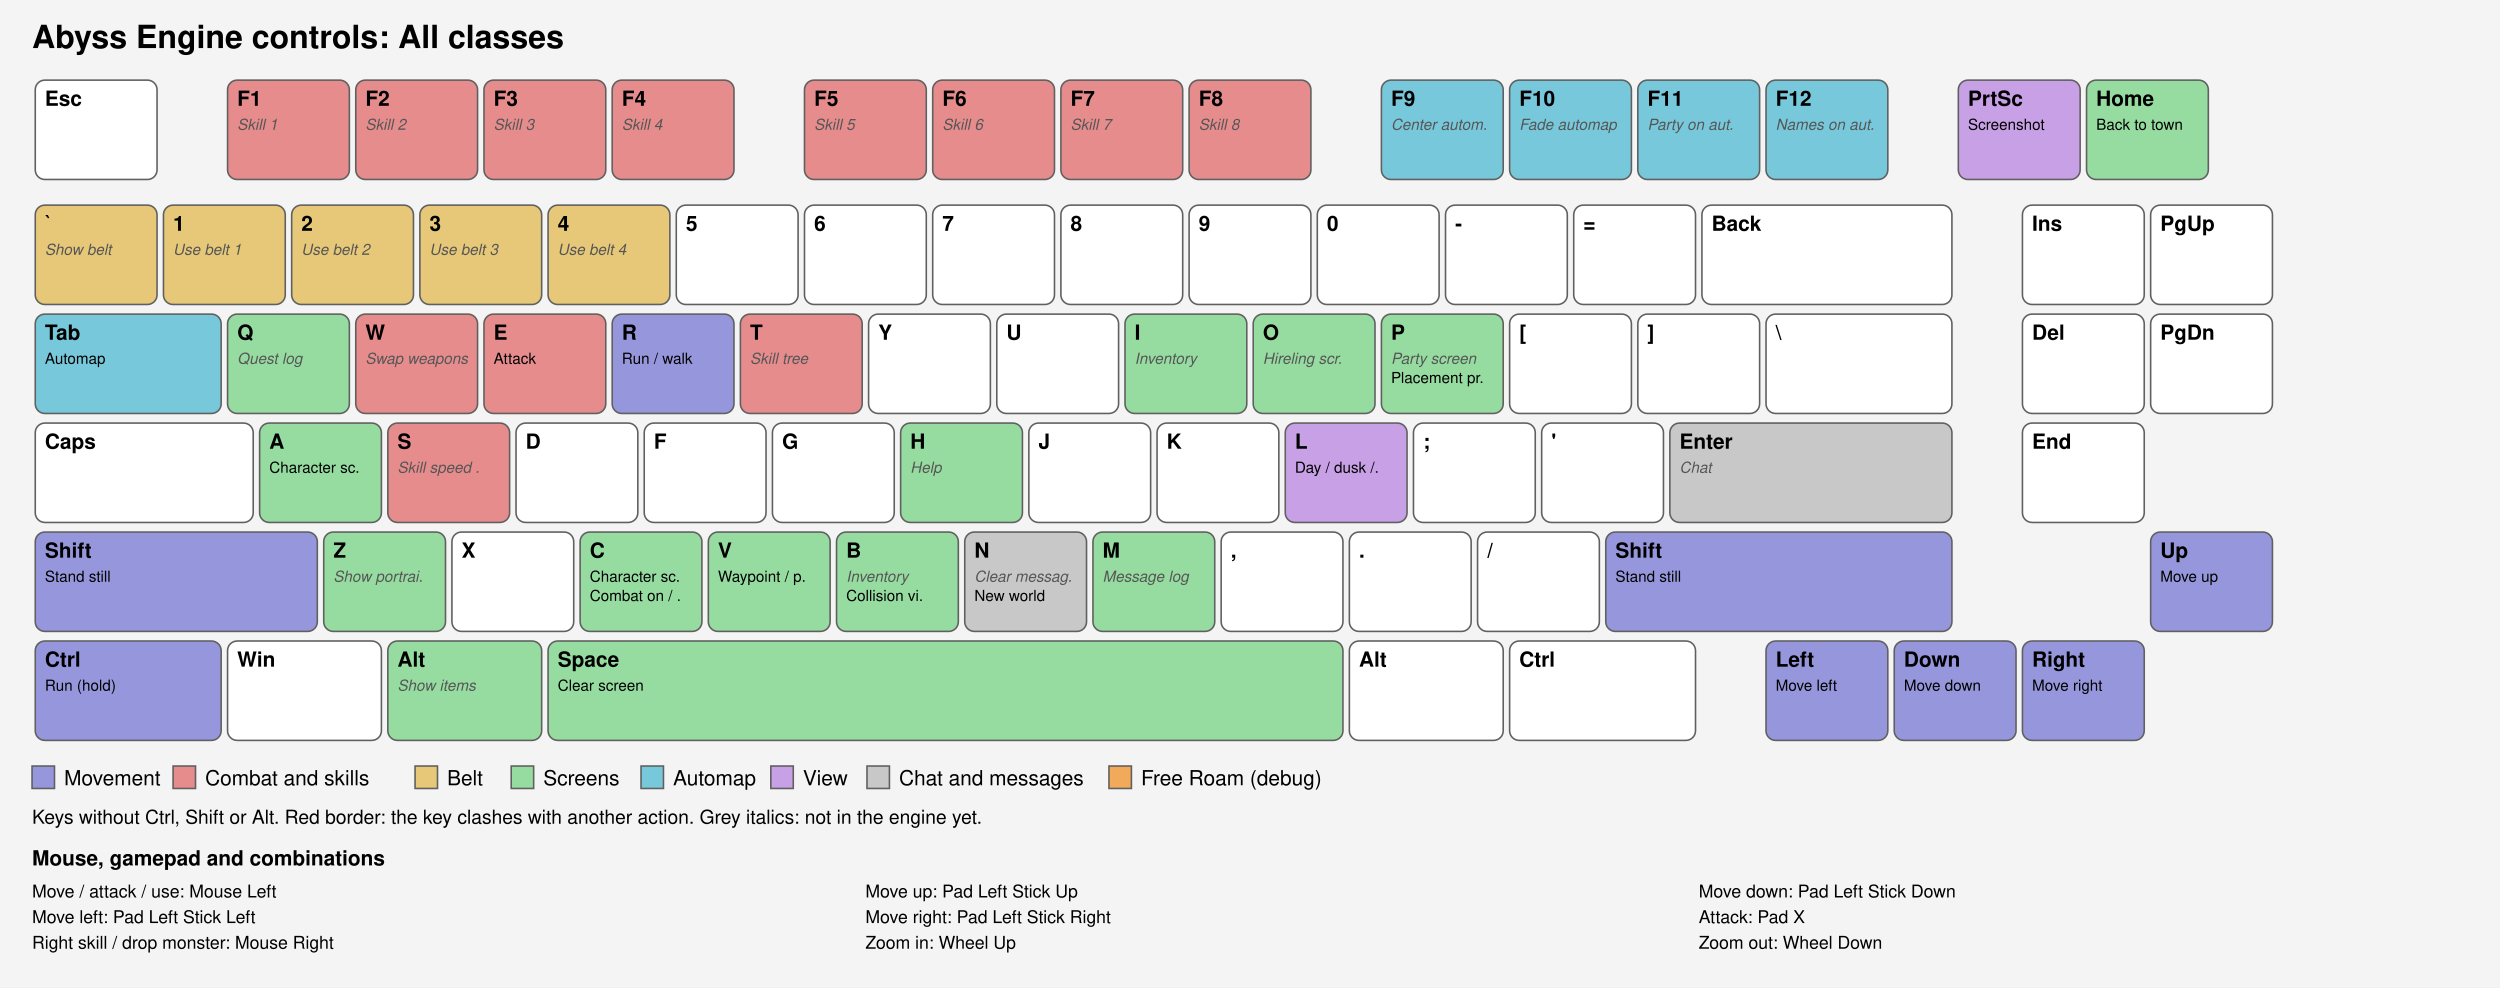
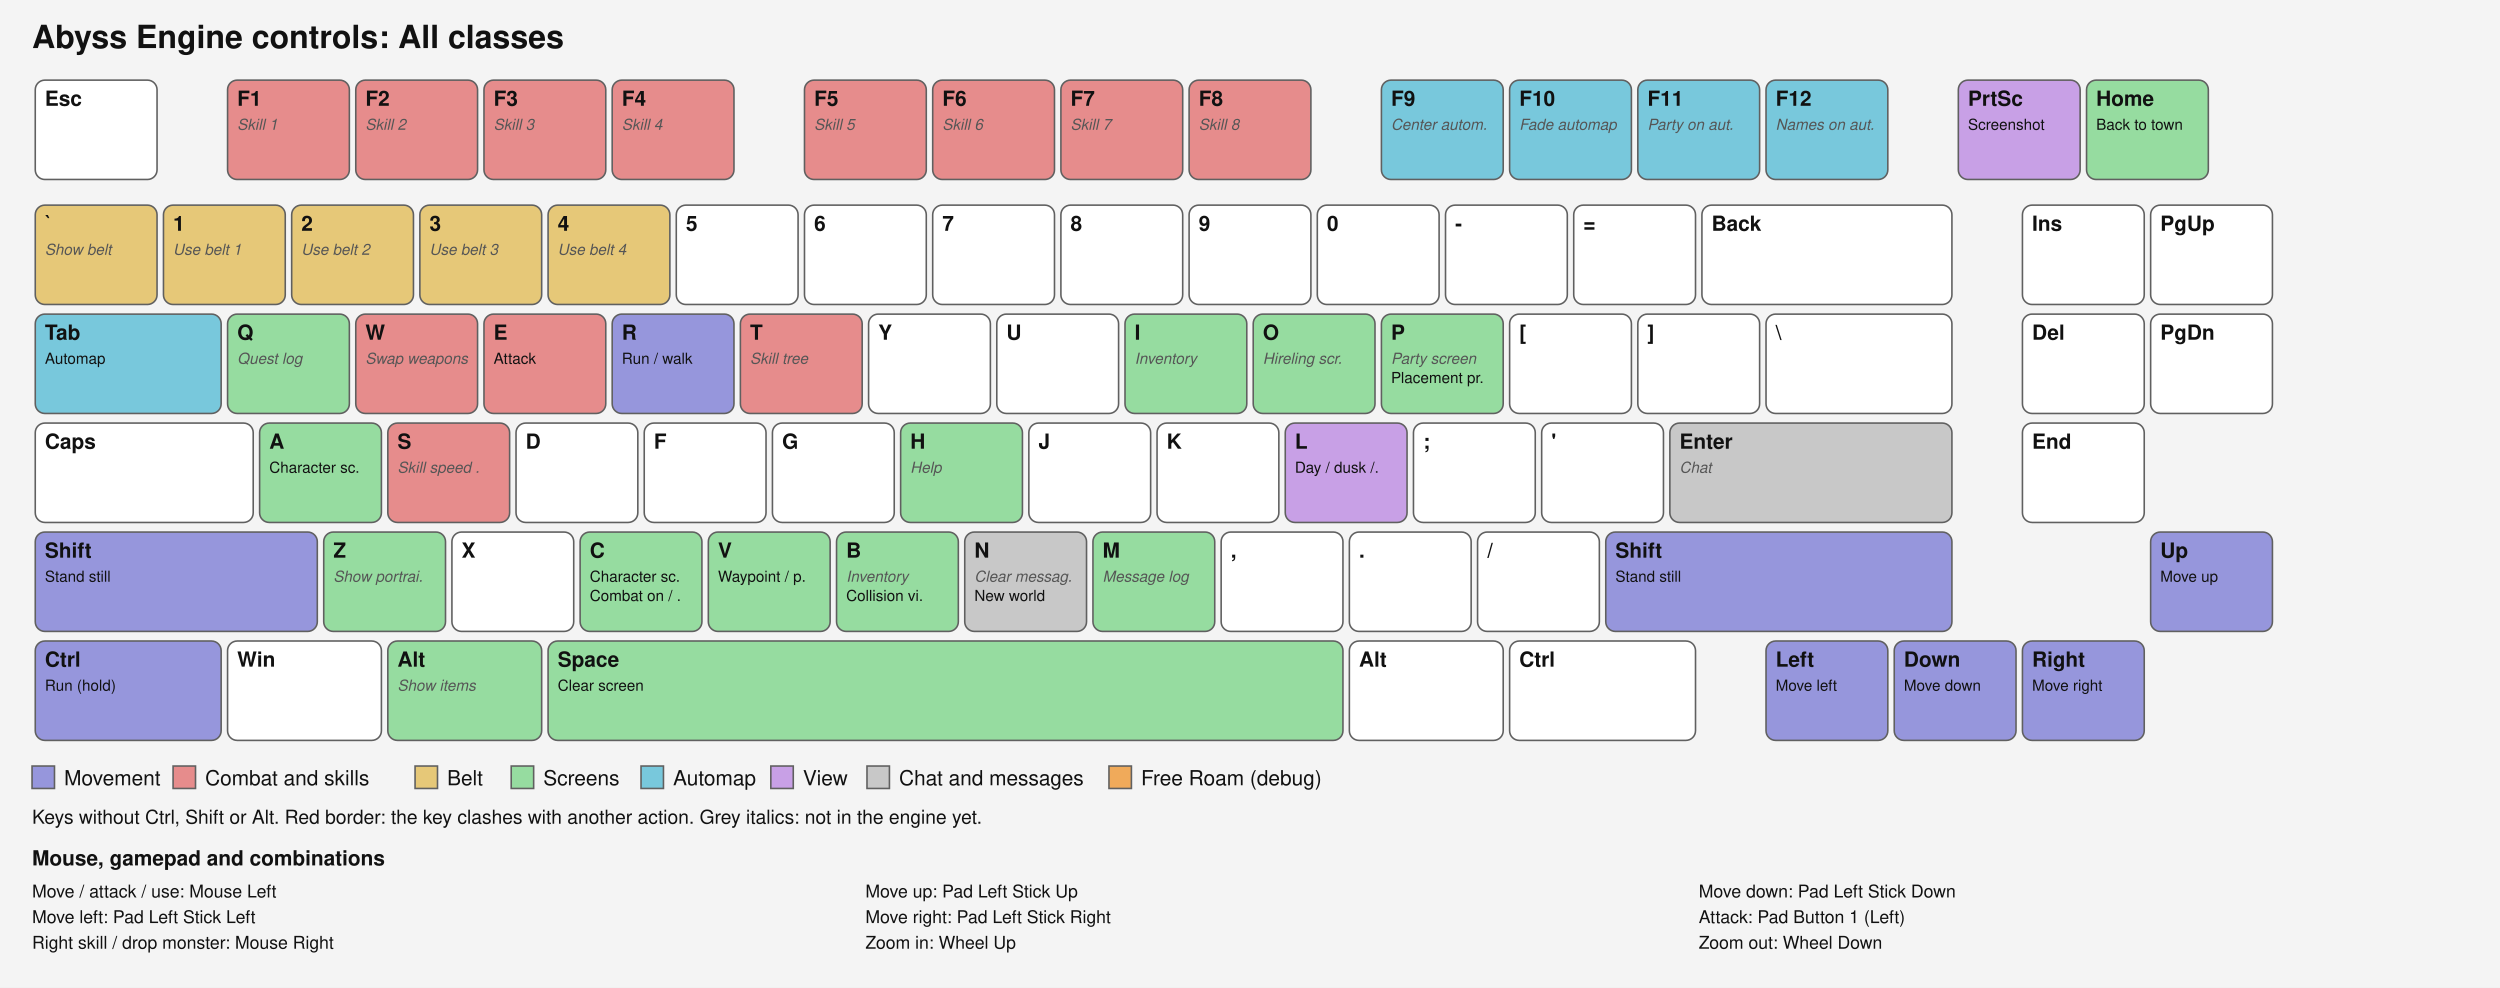
- <svg xmlns="http://www.w3.org/2000/svg" width="1560" height="616" viewBox="0 0 1560 616" font-family="Segoe UI, Helvetica, Arial, sans-serif">
+ <svg xmlns="http://www.w3.org/2000/svg" width="1560" height="616" viewBox="0 0 1560 616" font-family="Segoe UI, Helvetica, Arial, sans-serif" fill="#111111">
  <rect width="100%" height="100%" fill="#f4f4f4" />
  <text x="20" y="30" font-size="20" font-weight="bold">Abyss Engine controls: All classes</text>
  <rect x="22" y="50" width="76" height="62" rx="6" fill="#ffffff" stroke="#606060" stroke-width="1" />
  <text x="28" y="66" font-size="13" font-weight="bold">Esc</text>
  <rect x="142" y="50" width="76" height="62" rx="6" fill="#e68c8c" stroke="#606060" stroke-width="1" />
  <text x="148" y="66" font-size="13" font-weight="bold">F1</text>
  <text x="148" y="81" font-size="9.5" fill="#555555" font-style="italic">Skill 1</text>
  <rect x="222" y="50" width="76" height="62" rx="6" fill="#e68c8c" stroke="#606060" stroke-width="1" />
  <text x="228" y="66" font-size="13" font-weight="bold">F2</text>
  <text x="228" y="81" font-size="9.5" fill="#555555" font-style="italic">Skill 2</text>
  <rect x="302" y="50" width="76" height="62" rx="6" fill="#e68c8c" stroke="#606060" stroke-width="1" />
  <text x="308" y="66" font-size="13" font-weight="bold">F3</text>
  <text x="308" y="81" font-size="9.5" fill="#555555" font-style="italic">Skill 3</text>
  <rect x="382" y="50" width="76" height="62" rx="6" fill="#e68c8c" stroke="#606060" stroke-width="1" />
  <text x="388" y="66" font-size="13" font-weight="bold">F4</text>
  <text x="388" y="81" font-size="9.5" fill="#555555" font-style="italic">Skill 4</text>
  <rect x="502" y="50" width="76" height="62" rx="6" fill="#e68c8c" stroke="#606060" stroke-width="1" />
  <text x="508" y="66" font-size="13" font-weight="bold">F5</text>
  <text x="508" y="81" font-size="9.5" fill="#555555" font-style="italic">Skill 5</text>
  <rect x="582" y="50" width="76" height="62" rx="6" fill="#e68c8c" stroke="#606060" stroke-width="1" />
  <text x="588" y="66" font-size="13" font-weight="bold">F6</text>
  <text x="588" y="81" font-size="9.5" fill="#555555" font-style="italic">Skill 6</text>
  <rect x="662" y="50" width="76" height="62" rx="6" fill="#e68c8c" stroke="#606060" stroke-width="1" />
  <text x="668" y="66" font-size="13" font-weight="bold">F7</text>
  <text x="668" y="81" font-size="9.5" fill="#555555" font-style="italic">Skill 7</text>
  <rect x="742" y="50" width="76" height="62" rx="6" fill="#e68c8c" stroke="#606060" stroke-width="1" />
  <text x="748" y="66" font-size="13" font-weight="bold">F8</text>
  <text x="748" y="81" font-size="9.5" fill="#555555" font-style="italic">Skill 8</text>
  <rect x="862" y="50" width="76" height="62" rx="6" fill="#78c8dc" stroke="#606060" stroke-width="1" />
  <text x="868" y="66" font-size="13" font-weight="bold">F9</text>
  <text x="868" y="81" font-size="9.5" fill="#555555" font-style="italic">Center autom.</text>
  <rect x="942" y="50" width="76" height="62" rx="6" fill="#78c8dc" stroke="#606060" stroke-width="1" />
  <text x="948" y="66" font-size="13" font-weight="bold">F10</text>
  <text x="948" y="81" font-size="9.5" fill="#555555" font-style="italic">Fade automap</text>
  <rect x="1022" y="50" width="76" height="62" rx="6" fill="#78c8dc" stroke="#606060" stroke-width="1" />
  <text x="1028" y="66" font-size="13" font-weight="bold">F11</text>
  <text x="1028" y="81" font-size="9.5" fill="#555555" font-style="italic">Party on aut.</text>
  <rect x="1102" y="50" width="76" height="62" rx="6" fill="#78c8dc" stroke="#606060" stroke-width="1" />
  <text x="1108" y="66" font-size="13" font-weight="bold">F12</text>
  <text x="1108" y="81" font-size="9.5" fill="#555555" font-style="italic">Names on aut.</text>
  <rect x="1222" y="50" width="76" height="62" rx="6" fill="#c8a0e6" stroke="#606060" stroke-width="1" />
  <text x="1228" y="66" font-size="13" font-weight="bold">PrtSc</text>
  <text x="1228" y="81" font-size="9.5">Screenshot</text>
  <rect x="1302" y="50" width="76" height="62" rx="6" fill="#96dca0" stroke="#606060" stroke-width="1" />
  <text x="1308" y="66" font-size="13" font-weight="bold">Home</text>
  <text x="1308" y="81" font-size="9.5">Back to town</text>
  <rect x="22" y="128" width="76" height="62" rx="6" fill="#e6c878" stroke="#606060" stroke-width="1" />
  <text x="28" y="144" font-size="13" font-weight="bold">`</text>
  <text x="28" y="159" font-size="9.5" fill="#555555" font-style="italic">Show belt</text>
  <rect x="102" y="128" width="76" height="62" rx="6" fill="#e6c878" stroke="#606060" stroke-width="1" />
  <text x="108" y="144" font-size="13" font-weight="bold">1</text>
  <text x="108" y="159" font-size="9.5" fill="#555555" font-style="italic">Use belt 1</text>
  <rect x="182" y="128" width="76" height="62" rx="6" fill="#e6c878" stroke="#606060" stroke-width="1" />
  <text x="188" y="144" font-size="13" font-weight="bold">2</text>
  <text x="188" y="159" font-size="9.5" fill="#555555" font-style="italic">Use belt 2</text>
  <rect x="262" y="128" width="76" height="62" rx="6" fill="#e6c878" stroke="#606060" stroke-width="1" />
  <text x="268" y="144" font-size="13" font-weight="bold">3</text>
  <text x="268" y="159" font-size="9.5" fill="#555555" font-style="italic">Use belt 3</text>
  <rect x="342" y="128" width="76" height="62" rx="6" fill="#e6c878" stroke="#606060" stroke-width="1" />
  <text x="348" y="144" font-size="13" font-weight="bold">4</text>
  <text x="348" y="159" font-size="9.5" fill="#555555" font-style="italic">Use belt 4</text>
  <rect x="422" y="128" width="76" height="62" rx="6" fill="#ffffff" stroke="#606060" stroke-width="1" />
  <text x="428" y="144" font-size="13" font-weight="bold">5</text>
  <rect x="502" y="128" width="76" height="62" rx="6" fill="#ffffff" stroke="#606060" stroke-width="1" />
  <text x="508" y="144" font-size="13" font-weight="bold">6</text>
  <rect x="582" y="128" width="76" height="62" rx="6" fill="#ffffff" stroke="#606060" stroke-width="1" />
  <text x="588" y="144" font-size="13" font-weight="bold">7</text>
  <rect x="662" y="128" width="76" height="62" rx="6" fill="#ffffff" stroke="#606060" stroke-width="1" />
  <text x="668" y="144" font-size="13" font-weight="bold">8</text>
  <rect x="742" y="128" width="76" height="62" rx="6" fill="#ffffff" stroke="#606060" stroke-width="1" />
  <text x="748" y="144" font-size="13" font-weight="bold">9</text>
  <rect x="822" y="128" width="76" height="62" rx="6" fill="#ffffff" stroke="#606060" stroke-width="1" />
  <text x="828" y="144" font-size="13" font-weight="bold">0</text>
  <rect x="902" y="128" width="76" height="62" rx="6" fill="#ffffff" stroke="#606060" stroke-width="1" />
  <text x="908" y="144" font-size="13" font-weight="bold">-</text>
  <rect x="982" y="128" width="76" height="62" rx="6" fill="#ffffff" stroke="#606060" stroke-width="1" />
  <text x="988" y="144" font-size="13" font-weight="bold">=</text>
  <rect x="1062" y="128" width="156" height="62" rx="6" fill="#ffffff" stroke="#606060" stroke-width="1" />
  <text x="1068" y="144" font-size="13" font-weight="bold">Back</text>
  <rect x="1262" y="128" width="76" height="62" rx="6" fill="#ffffff" stroke="#606060" stroke-width="1" />
  <text x="1268" y="144" font-size="13" font-weight="bold">Ins</text>
  <rect x="1342" y="128" width="76" height="62" rx="6" fill="#ffffff" stroke="#606060" stroke-width="1" />
  <text x="1348" y="144" font-size="13" font-weight="bold">PgUp</text>
  <rect x="22" y="196" width="116" height="62" rx="6" fill="#78c8dc" stroke="#606060" stroke-width="1" />
  <text x="28" y="212" font-size="13" font-weight="bold">Tab</text>
  <text x="28" y="227" font-size="9.5">Automap</text>
  <rect x="142" y="196" width="76" height="62" rx="6" fill="#96dca0" stroke="#606060" stroke-width="1" />
  <text x="148" y="212" font-size="13" font-weight="bold">Q</text>
  <text x="148" y="227" font-size="9.5" fill="#555555" font-style="italic">Quest log</text>
  <rect x="222" y="196" width="76" height="62" rx="6" fill="#e68c8c" stroke="#606060" stroke-width="1" />
  <text x="228" y="212" font-size="13" font-weight="bold">W</text>
  <text x="228" y="227" font-size="9.5" fill="#555555" font-style="italic">Swap weapons</text>
  <rect x="302" y="196" width="76" height="62" rx="6" fill="#e68c8c" stroke="#606060" stroke-width="1" />
  <text x="308" y="212" font-size="13" font-weight="bold">E</text>
  <text x="308" y="227" font-size="9.5">Attack</text>
  <rect x="382" y="196" width="76" height="62" rx="6" fill="#9696dc" stroke="#606060" stroke-width="1" />
  <text x="388" y="212" font-size="13" font-weight="bold">R</text>
  <text x="388" y="227" font-size="9.5">Run / walk</text>
  <rect x="462" y="196" width="76" height="62" rx="6" fill="#e68c8c" stroke="#606060" stroke-width="1" />
  <text x="468" y="212" font-size="13" font-weight="bold">T</text>
  <text x="468" y="227" font-size="9.5" fill="#555555" font-style="italic">Skill tree</text>
  <rect x="542" y="196" width="76" height="62" rx="6" fill="#ffffff" stroke="#606060" stroke-width="1" />
  <text x="548" y="212" font-size="13" font-weight="bold">Y</text>
  <rect x="622" y="196" width="76" height="62" rx="6" fill="#ffffff" stroke="#606060" stroke-width="1" />
  <text x="628" y="212" font-size="13" font-weight="bold">U</text>
  <rect x="702" y="196" width="76" height="62" rx="6" fill="#96dca0" stroke="#606060" stroke-width="1" />
  <text x="708" y="212" font-size="13" font-weight="bold">I</text>
  <text x="708" y="227" font-size="9.5" fill="#555555" font-style="italic">Inventory</text>
  <rect x="782" y="196" width="76" height="62" rx="6" fill="#96dca0" stroke="#606060" stroke-width="1" />
  <text x="788" y="212" font-size="13" font-weight="bold">O</text>
  <text x="788" y="227" font-size="9.5" fill="#555555" font-style="italic">Hireling scr.</text>
  <rect x="862" y="196" width="76" height="62" rx="6" fill="#96dca0" stroke="#606060" stroke-width="1" />
  <text x="868" y="212" font-size="13" font-weight="bold">P</text>
  <text x="868" y="227" font-size="9.5" fill="#555555" font-style="italic">Party screen</text>
  <text x="868" y="239" font-size="9.5">Placement pr.</text>
  <rect x="942" y="196" width="76" height="62" rx="6" fill="#ffffff" stroke="#606060" stroke-width="1" />
  <text x="948" y="212" font-size="13" font-weight="bold">[</text>
  <rect x="1022" y="196" width="76" height="62" rx="6" fill="#ffffff" stroke="#606060" stroke-width="1" />
  <text x="1028" y="212" font-size="13" font-weight="bold">]</text>
  <rect x="1102" y="196" width="116" height="62" rx="6" fill="#ffffff" stroke="#606060" stroke-width="1" />
  <text x="1108" y="212" font-size="13" font-weight="bold">\</text>
  <rect x="1262" y="196" width="76" height="62" rx="6" fill="#ffffff" stroke="#606060" stroke-width="1" />
  <text x="1268" y="212" font-size="13" font-weight="bold">Del</text>
  <rect x="1342" y="196" width="76" height="62" rx="6" fill="#ffffff" stroke="#606060" stroke-width="1" />
  <text x="1348" y="212" font-size="13" font-weight="bold">PgDn</text>
  <rect x="22" y="264" width="136" height="62" rx="6" fill="#ffffff" stroke="#606060" stroke-width="1" />
  <text x="28" y="280" font-size="13" font-weight="bold">Caps</text>
  <rect x="162" y="264" width="76" height="62" rx="6" fill="#96dca0" stroke="#606060" stroke-width="1" />
  <text x="168" y="280" font-size="13" font-weight="bold">A</text>
  <text x="168" y="295" font-size="9.5">Character sc.</text>
  <rect x="242" y="264" width="76" height="62" rx="6" fill="#e68c8c" stroke="#606060" stroke-width="1" />
  <text x="248" y="280" font-size="13" font-weight="bold">S</text>
  <text x="248" y="295" font-size="9.5" fill="#555555" font-style="italic">Skill speed .</text>
  <rect x="322" y="264" width="76" height="62" rx="6" fill="#ffffff" stroke="#606060" stroke-width="1" />
  <text x="328" y="280" font-size="13" font-weight="bold">D</text>
  <rect x="402" y="264" width="76" height="62" rx="6" fill="#ffffff" stroke="#606060" stroke-width="1" />
  <text x="408" y="280" font-size="13" font-weight="bold">F</text>
  <rect x="482" y="264" width="76" height="62" rx="6" fill="#ffffff" stroke="#606060" stroke-width="1" />
  <text x="488" y="280" font-size="13" font-weight="bold">G</text>
  <rect x="562" y="264" width="76" height="62" rx="6" fill="#96dca0" stroke="#606060" stroke-width="1" />
  <text x="568" y="280" font-size="13" font-weight="bold">H</text>
  <text x="568" y="295" font-size="9.5" fill="#555555" font-style="italic">Help</text>
  <rect x="642" y="264" width="76" height="62" rx="6" fill="#ffffff" stroke="#606060" stroke-width="1" />
  <text x="648" y="280" font-size="13" font-weight="bold">J</text>
  <rect x="722" y="264" width="76" height="62" rx="6" fill="#ffffff" stroke="#606060" stroke-width="1" />
  <text x="728" y="280" font-size="13" font-weight="bold">K</text>
  <rect x="802" y="264" width="76" height="62" rx="6" fill="#c8a0e6" stroke="#606060" stroke-width="1" />
  <text x="808" y="280" font-size="13" font-weight="bold">L</text>
  <text x="808" y="295" font-size="9.5">Day / dusk /.</text>
  <rect x="882" y="264" width="76" height="62" rx="6" fill="#ffffff" stroke="#606060" stroke-width="1" />
  <text x="888" y="280" font-size="13" font-weight="bold">;</text>
  <rect x="962" y="264" width="76" height="62" rx="6" fill="#ffffff" stroke="#606060" stroke-width="1" />
  <text x="968" y="280" font-size="13" font-weight="bold">'</text>
  <rect x="1042" y="264" width="176" height="62" rx="6" fill="#c8c8c8" stroke="#606060" stroke-width="1" />
  <text x="1048" y="280" font-size="13" font-weight="bold">Enter</text>
  <text x="1048" y="295" font-size="9.5" fill="#555555" font-style="italic">Chat</text>
  <rect x="1262" y="264" width="76" height="62" rx="6" fill="#ffffff" stroke="#606060" stroke-width="1" />
  <text x="1268" y="280" font-size="13" font-weight="bold">End</text>
  <rect x="22" y="332" width="176" height="62" rx="6" fill="#9696dc" stroke="#606060" stroke-width="1" />
  <text x="28" y="348" font-size="13" font-weight="bold">Shift</text>
  <text x="28" y="363" font-size="9.5">Stand still</text>
  <rect x="202" y="332" width="76" height="62" rx="6" fill="#96dca0" stroke="#606060" stroke-width="1" />
  <text x="208" y="348" font-size="13" font-weight="bold">Z</text>
  <text x="208" y="363" font-size="9.5" fill="#555555" font-style="italic">Show portrai.</text>
  <rect x="282" y="332" width="76" height="62" rx="6" fill="#ffffff" stroke="#606060" stroke-width="1" />
  <text x="288" y="348" font-size="13" font-weight="bold">X</text>
  <rect x="362" y="332" width="76" height="62" rx="6" fill="#96dca0" stroke="#606060" stroke-width="1" />
  <text x="368" y="348" font-size="13" font-weight="bold">C</text>
  <text x="368" y="363" font-size="9.5">Character sc.</text>
  <text x="368" y="375" font-size="9.5">Combat on / .</text>
  <rect x="442" y="332" width="76" height="62" rx="6" fill="#96dca0" stroke="#606060" stroke-width="1" />
  <text x="448" y="348" font-size="13" font-weight="bold">V</text>
  <text x="448" y="363" font-size="9.5">Waypoint / p.</text>
  <rect x="522" y="332" width="76" height="62" rx="6" fill="#96dca0" stroke="#606060" stroke-width="1" />
  <text x="528" y="348" font-size="13" font-weight="bold">B</text>
  <text x="528" y="363" font-size="9.5" fill="#555555" font-style="italic">Inventory</text>
  <text x="528" y="375" font-size="9.5">Collision vi.</text>
  <rect x="602" y="332" width="76" height="62" rx="6" fill="#c8c8c8" stroke="#606060" stroke-width="1" />
  <text x="608" y="348" font-size="13" font-weight="bold">N</text>
  <text x="608" y="363" font-size="9.5" fill="#555555" font-style="italic">Clear messag.</text>
  <text x="608" y="375" font-size="9.5">New world</text>
  <rect x="682" y="332" width="76" height="62" rx="6" fill="#96dca0" stroke="#606060" stroke-width="1" />
  <text x="688" y="348" font-size="13" font-weight="bold">M</text>
  <text x="688" y="363" font-size="9.5" fill="#555555" font-style="italic">Message log</text>
  <rect x="762" y="332" width="76" height="62" rx="6" fill="#ffffff" stroke="#606060" stroke-width="1" />
  <text x="768" y="348" font-size="13" font-weight="bold">,</text>
  <rect x="842" y="332" width="76" height="62" rx="6" fill="#ffffff" stroke="#606060" stroke-width="1" />
  <text x="848" y="348" font-size="13" font-weight="bold">.</text>
  <rect x="922" y="332" width="76" height="62" rx="6" fill="#ffffff" stroke="#606060" stroke-width="1" />
  <text x="928" y="348" font-size="13" font-weight="bold">/</text>
  <rect x="1002" y="332" width="216" height="62" rx="6" fill="#9696dc" stroke="#606060" stroke-width="1" />
  <text x="1008" y="348" font-size="13" font-weight="bold">Shift</text>
  <text x="1008" y="363" font-size="9.5">Stand still</text>
  <rect x="1342" y="332" width="76" height="62" rx="6" fill="#9696dc" stroke="#606060" stroke-width="1" />
  <text x="1348" y="348" font-size="13" font-weight="bold">Up</text>
  <text x="1348" y="363" font-size="9.5">Move up</text>
  <rect x="22" y="400" width="116" height="62" rx="6" fill="#9696dc" stroke="#606060" stroke-width="1" />
  <text x="28" y="416" font-size="13" font-weight="bold">Ctrl</text>
  <text x="28" y="431" font-size="9.5">Run (hold)</text>
  <rect x="142" y="400" width="96" height="62" rx="6" fill="#ffffff" stroke="#606060" stroke-width="1" />
  <text x="148" y="416" font-size="13" font-weight="bold">Win</text>
  <rect x="242" y="400" width="96" height="62" rx="6" fill="#96dca0" stroke="#606060" stroke-width="1" />
  <text x="248" y="416" font-size="13" font-weight="bold">Alt</text>
  <text x="248" y="431" font-size="9.5" fill="#555555" font-style="italic">Show items</text>
  <rect x="342" y="400" width="496" height="62" rx="6" fill="#96dca0" stroke="#606060" stroke-width="1" />
  <text x="348" y="416" font-size="13" font-weight="bold">Space</text>
  <text x="348" y="431" font-size="9.5">Clear screen</text>
  <rect x="842" y="400" width="96" height="62" rx="6" fill="#ffffff" stroke="#606060" stroke-width="1" />
  <text x="848" y="416" font-size="13" font-weight="bold">Alt</text>
  <rect x="942" y="400" width="116" height="62" rx="6" fill="#ffffff" stroke="#606060" stroke-width="1" />
  <text x="948" y="416" font-size="13" font-weight="bold">Ctrl</text>
  <rect x="1102" y="400" width="76" height="62" rx="6" fill="#9696dc" stroke="#606060" stroke-width="1" />
  <text x="1108" y="416" font-size="13" font-weight="bold">Left</text>
  <text x="1108" y="431" font-size="9.5">Move left</text>
  <rect x="1182" y="400" width="76" height="62" rx="6" fill="#9696dc" stroke="#606060" stroke-width="1" />
  <text x="1188" y="416" font-size="13" font-weight="bold">Down</text>
  <text x="1188" y="431" font-size="9.5">Move down</text>
  <rect x="1262" y="400" width="76" height="62" rx="6" fill="#9696dc" stroke="#606060" stroke-width="1" />
  <text x="1268" y="416" font-size="13" font-weight="bold">Right</text>
  <text x="1268" y="431" font-size="9.5">Move right</text>
  <rect x="20" y="478" width="14" height="14" fill="#9696dc" stroke="#606060" />
  <text x="40" y="490" font-size="13">Movement</text>
  <rect x="108" y="478" width="14" height="14" fill="#e68c8c" stroke="#606060" />
  <text x="128" y="490" font-size="13">Combat and skills</text>
  <rect x="259" y="478" width="14" height="14" fill="#e6c878" stroke="#606060" />
  <text x="279" y="490" font-size="13">Belt</text>
  <rect x="319" y="478" width="14" height="14" fill="#96dca0" stroke="#606060" />
  <text x="339" y="490" font-size="13">Screens</text>
  <rect x="400" y="478" width="14" height="14" fill="#78c8dc" stroke="#606060" />
  <text x="420" y="490" font-size="13">Automap</text>
  <rect x="481" y="478" width="14" height="14" fill="#c8a0e6" stroke="#606060" />
  <text x="501" y="490" font-size="13">View</text>
  <rect x="541" y="478" width="14" height="14" fill="#c8c8c8" stroke="#606060" />
  <text x="561" y="490" font-size="13">Chat and messages</text>
  <rect x="692" y="478" width="14" height="14" fill="#f0aa5a" stroke="#606060" />
  <text x="712" y="490" font-size="13">Free Roam (debug)</text>
  <text x="20" y="514" font-size="12">Keys without Ctrl, Shift or Alt. Red border: the key clashes with another action. Grey italics: not in the engine yet.</text>
  <text x="20" y="540" font-size="13" font-weight="bold">Mouse, gamepad and combinations</text>
  <text x="20" y="560" font-size="11">Move / attack / use: Mouse Left</text>
  <text x="540" y="560" font-size="11">Move up: Pad Left Stick Up</text>
  <text x="1060" y="560" font-size="11">Move down: Pad Left Stick Down</text>
  <text x="20" y="576" font-size="11">Move left: Pad Left Stick Left</text>
  <text x="540" y="576" font-size="11">Move right: Pad Left Stick Right</text>
-   <text x="1060" y="576" font-size="11">Attack: Pad X</text>
+   <text x="1060" y="576" font-size="11">Attack: Pad Button 1 (Left)</text>
  <text x="20" y="592" font-size="11">Right skill / drop monster: Mouse Right</text>
  <text x="540" y="592" font-size="11">Zoom in: Wheel Up</text>
  <text x="1060" y="592" font-size="11">Zoom out: Wheel Down</text>
</svg>
